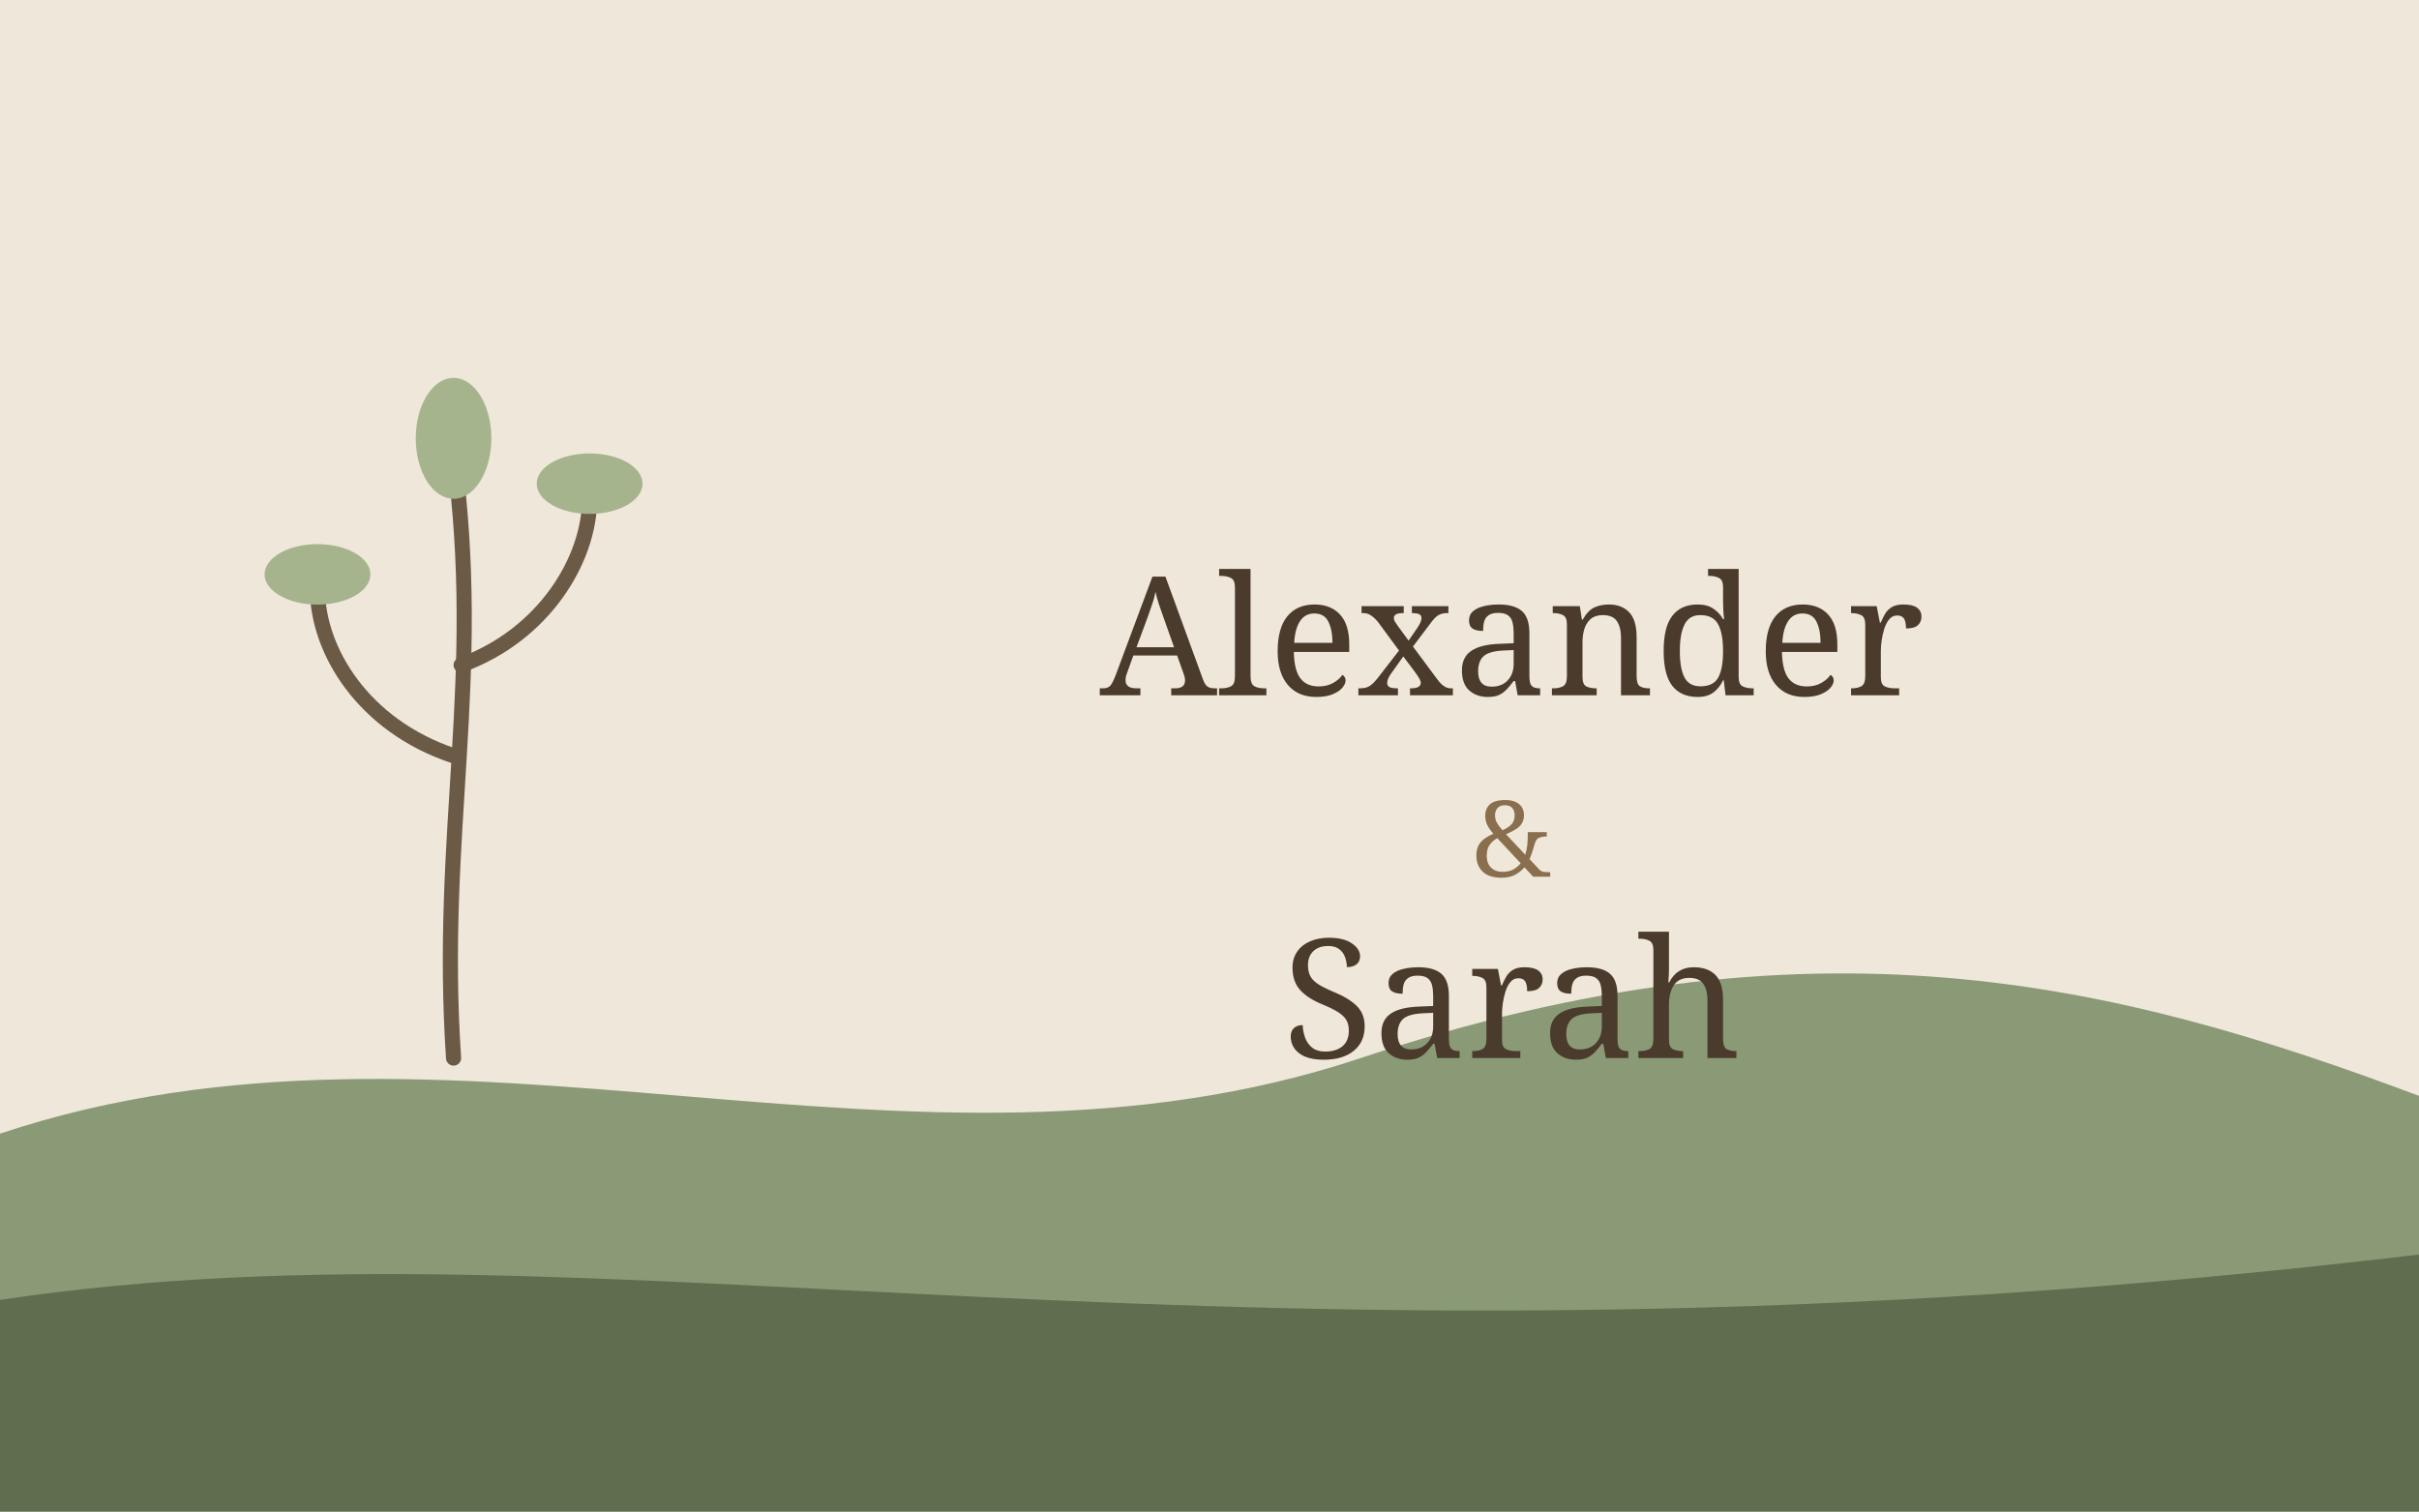
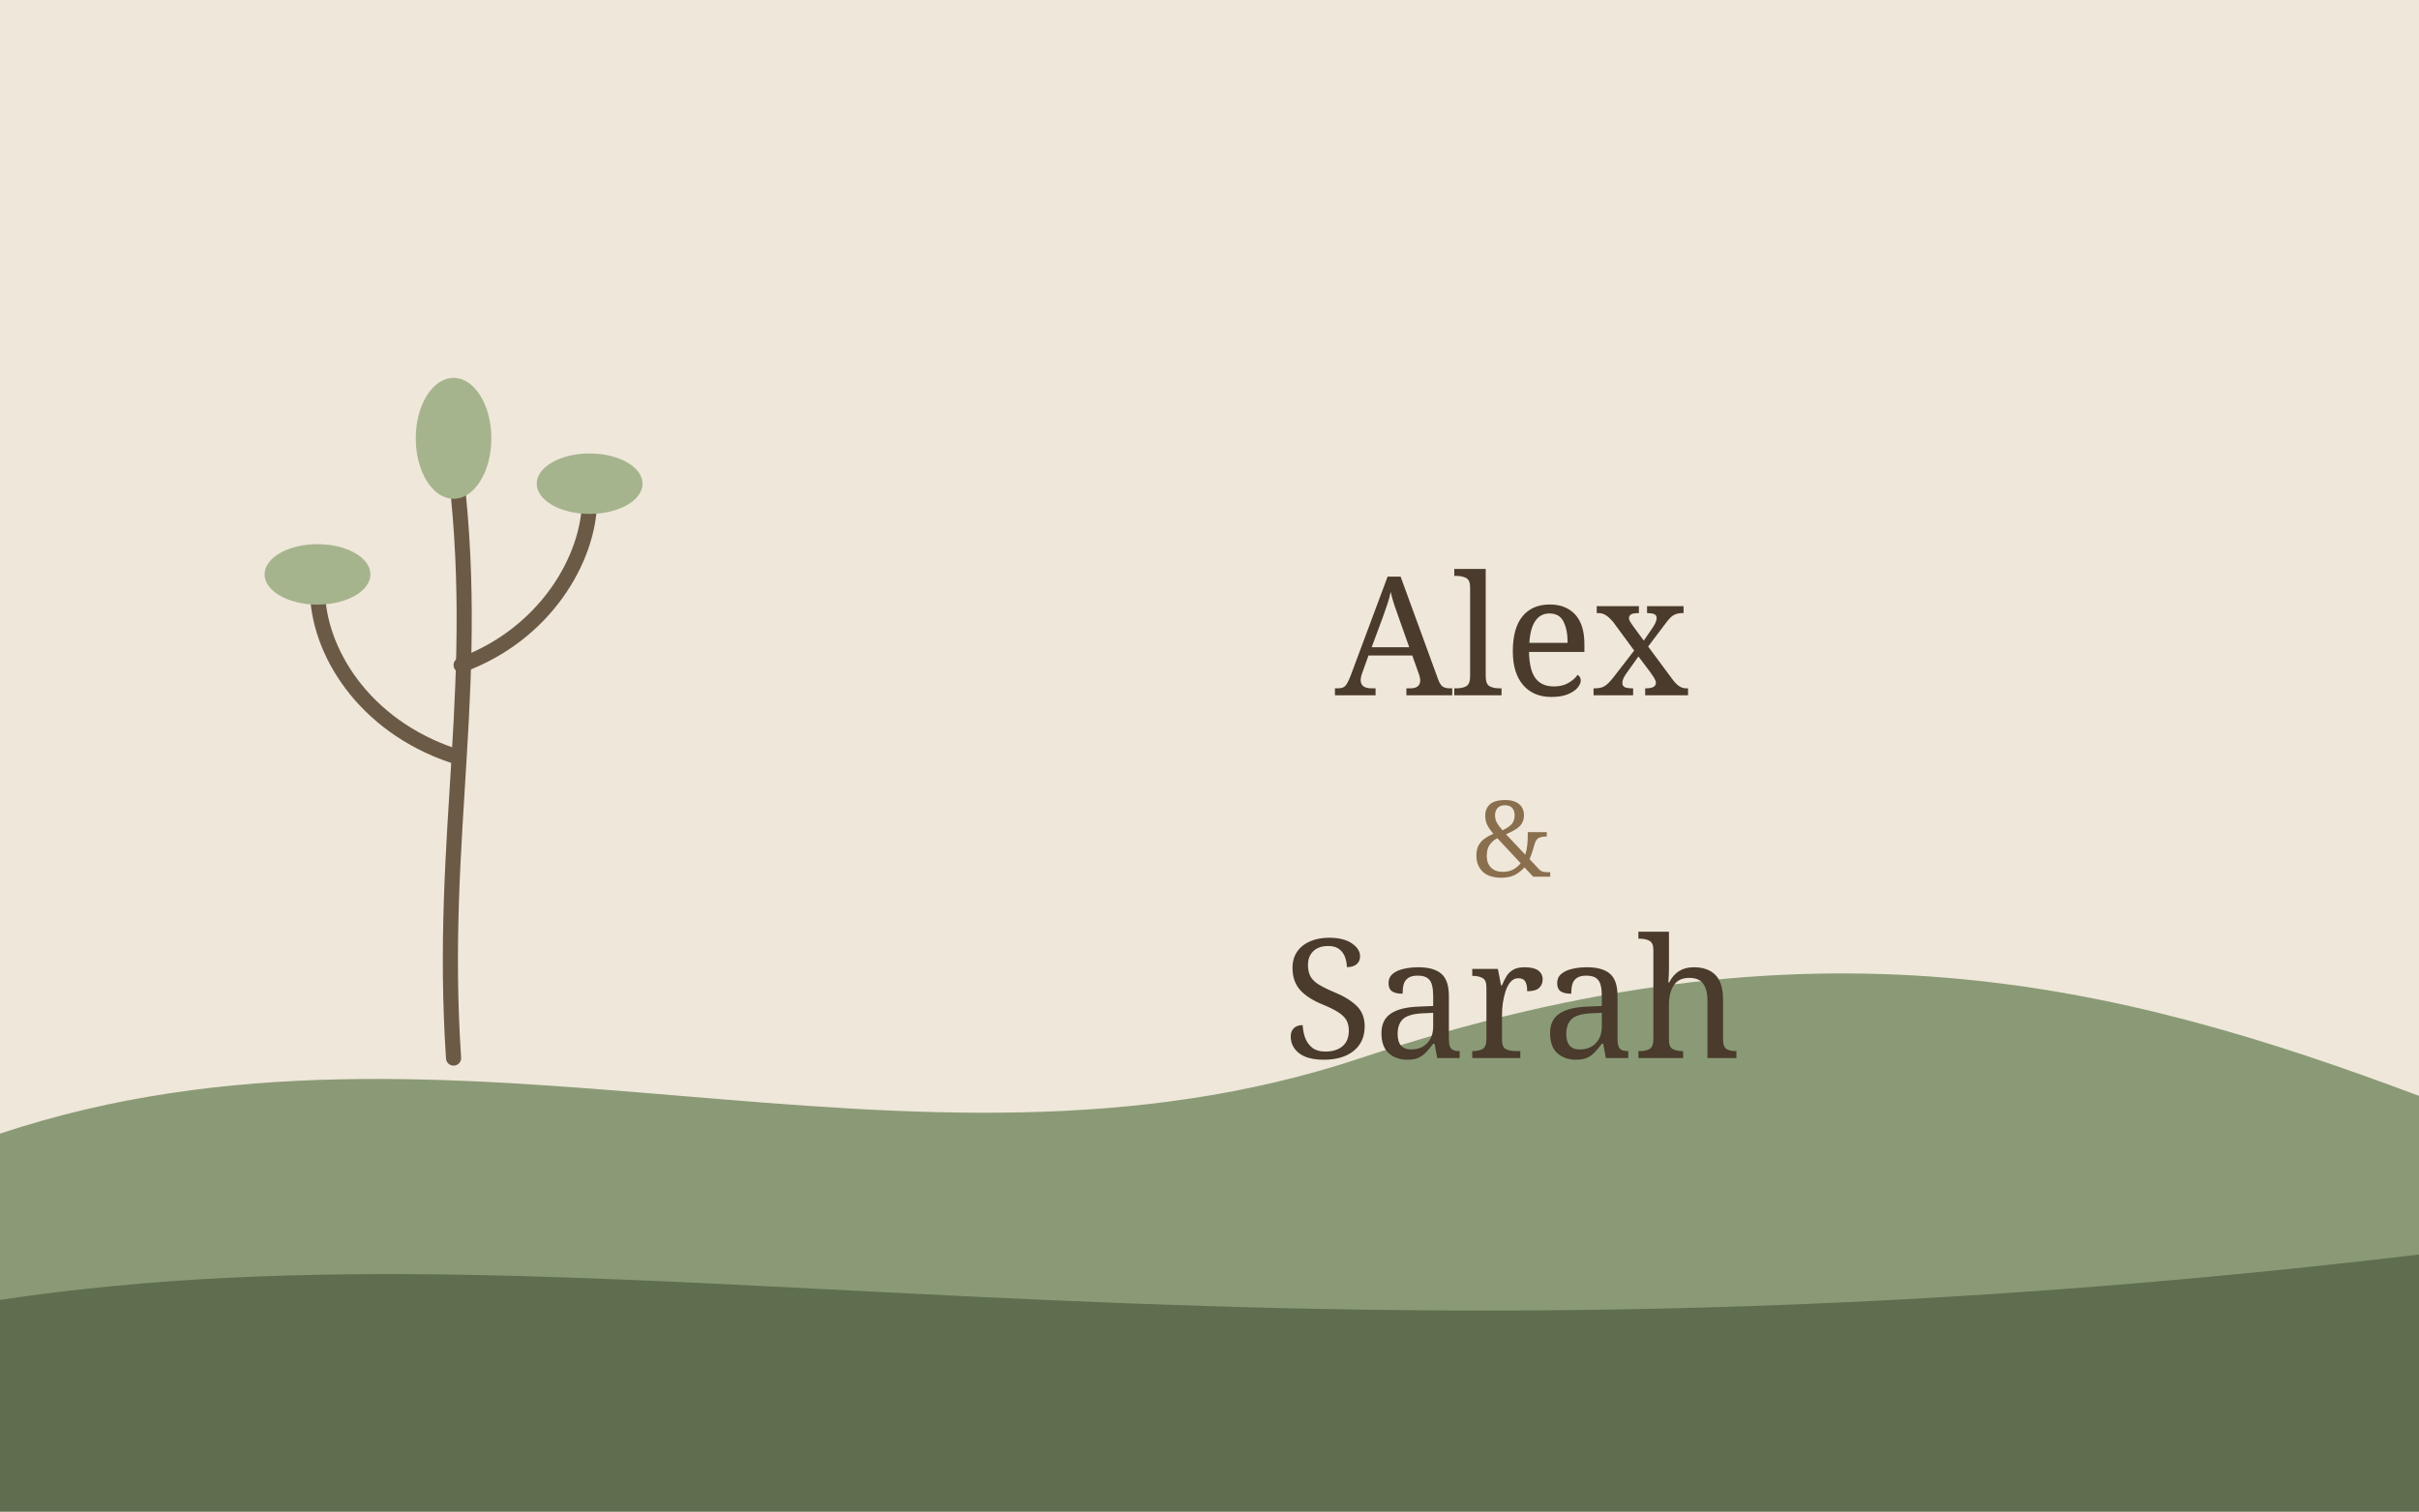
<svg xmlns="http://www.w3.org/2000/svg" viewBox="0 0 320 200">
  <rect width="320" height="200" fill="#efe7da" />
  <path d="M0 150 C60 130 120 160 180 140 S280 130 320 145 V200 H0Z" fill="#8a9a76" />
  <path d="M0 172 C80 160 160 185 320 166 V200 H0Z" fill="#5e6e4f" />
  <g fill="none" stroke="#6b5a45" stroke-width="2" stroke-linecap="round">
    <path d="M60 140 C58 110 64 90 60 60" />
    <path d="M60 100 C48 96 42 86 42 78" />
    <path d="M61 88 C72 84 78 74 78 66" />
  </g>
  <g fill="#a6b48e">
    <ellipse cx="42" cy="76" rx="7" ry="4" />
    <ellipse cx="78" cy="64" rx="7" ry="4" />
    <ellipse cx="60" cy="58" rx="5" ry="8" />
  </g>
-   <text x="200" y="92" text-anchor="middle" font-family="Georgia, serif" font-size="22" fill="#4a3b2c">Alexander</text>
+   <text x="200" y="92" text-anchor="middle" font-family="Georgia, serif" font-size="22" fill="#4a3b2c">Alex</text>
  <text x="200" y="116" text-anchor="middle" font-family="Georgia, serif" font-size="14" fill="#8a6f4e">&amp;</text>
  <text x="200" y="140" text-anchor="middle" font-family="Georgia, serif" font-size="22" fill="#4a3b2c">Sarah</text>
</svg>
